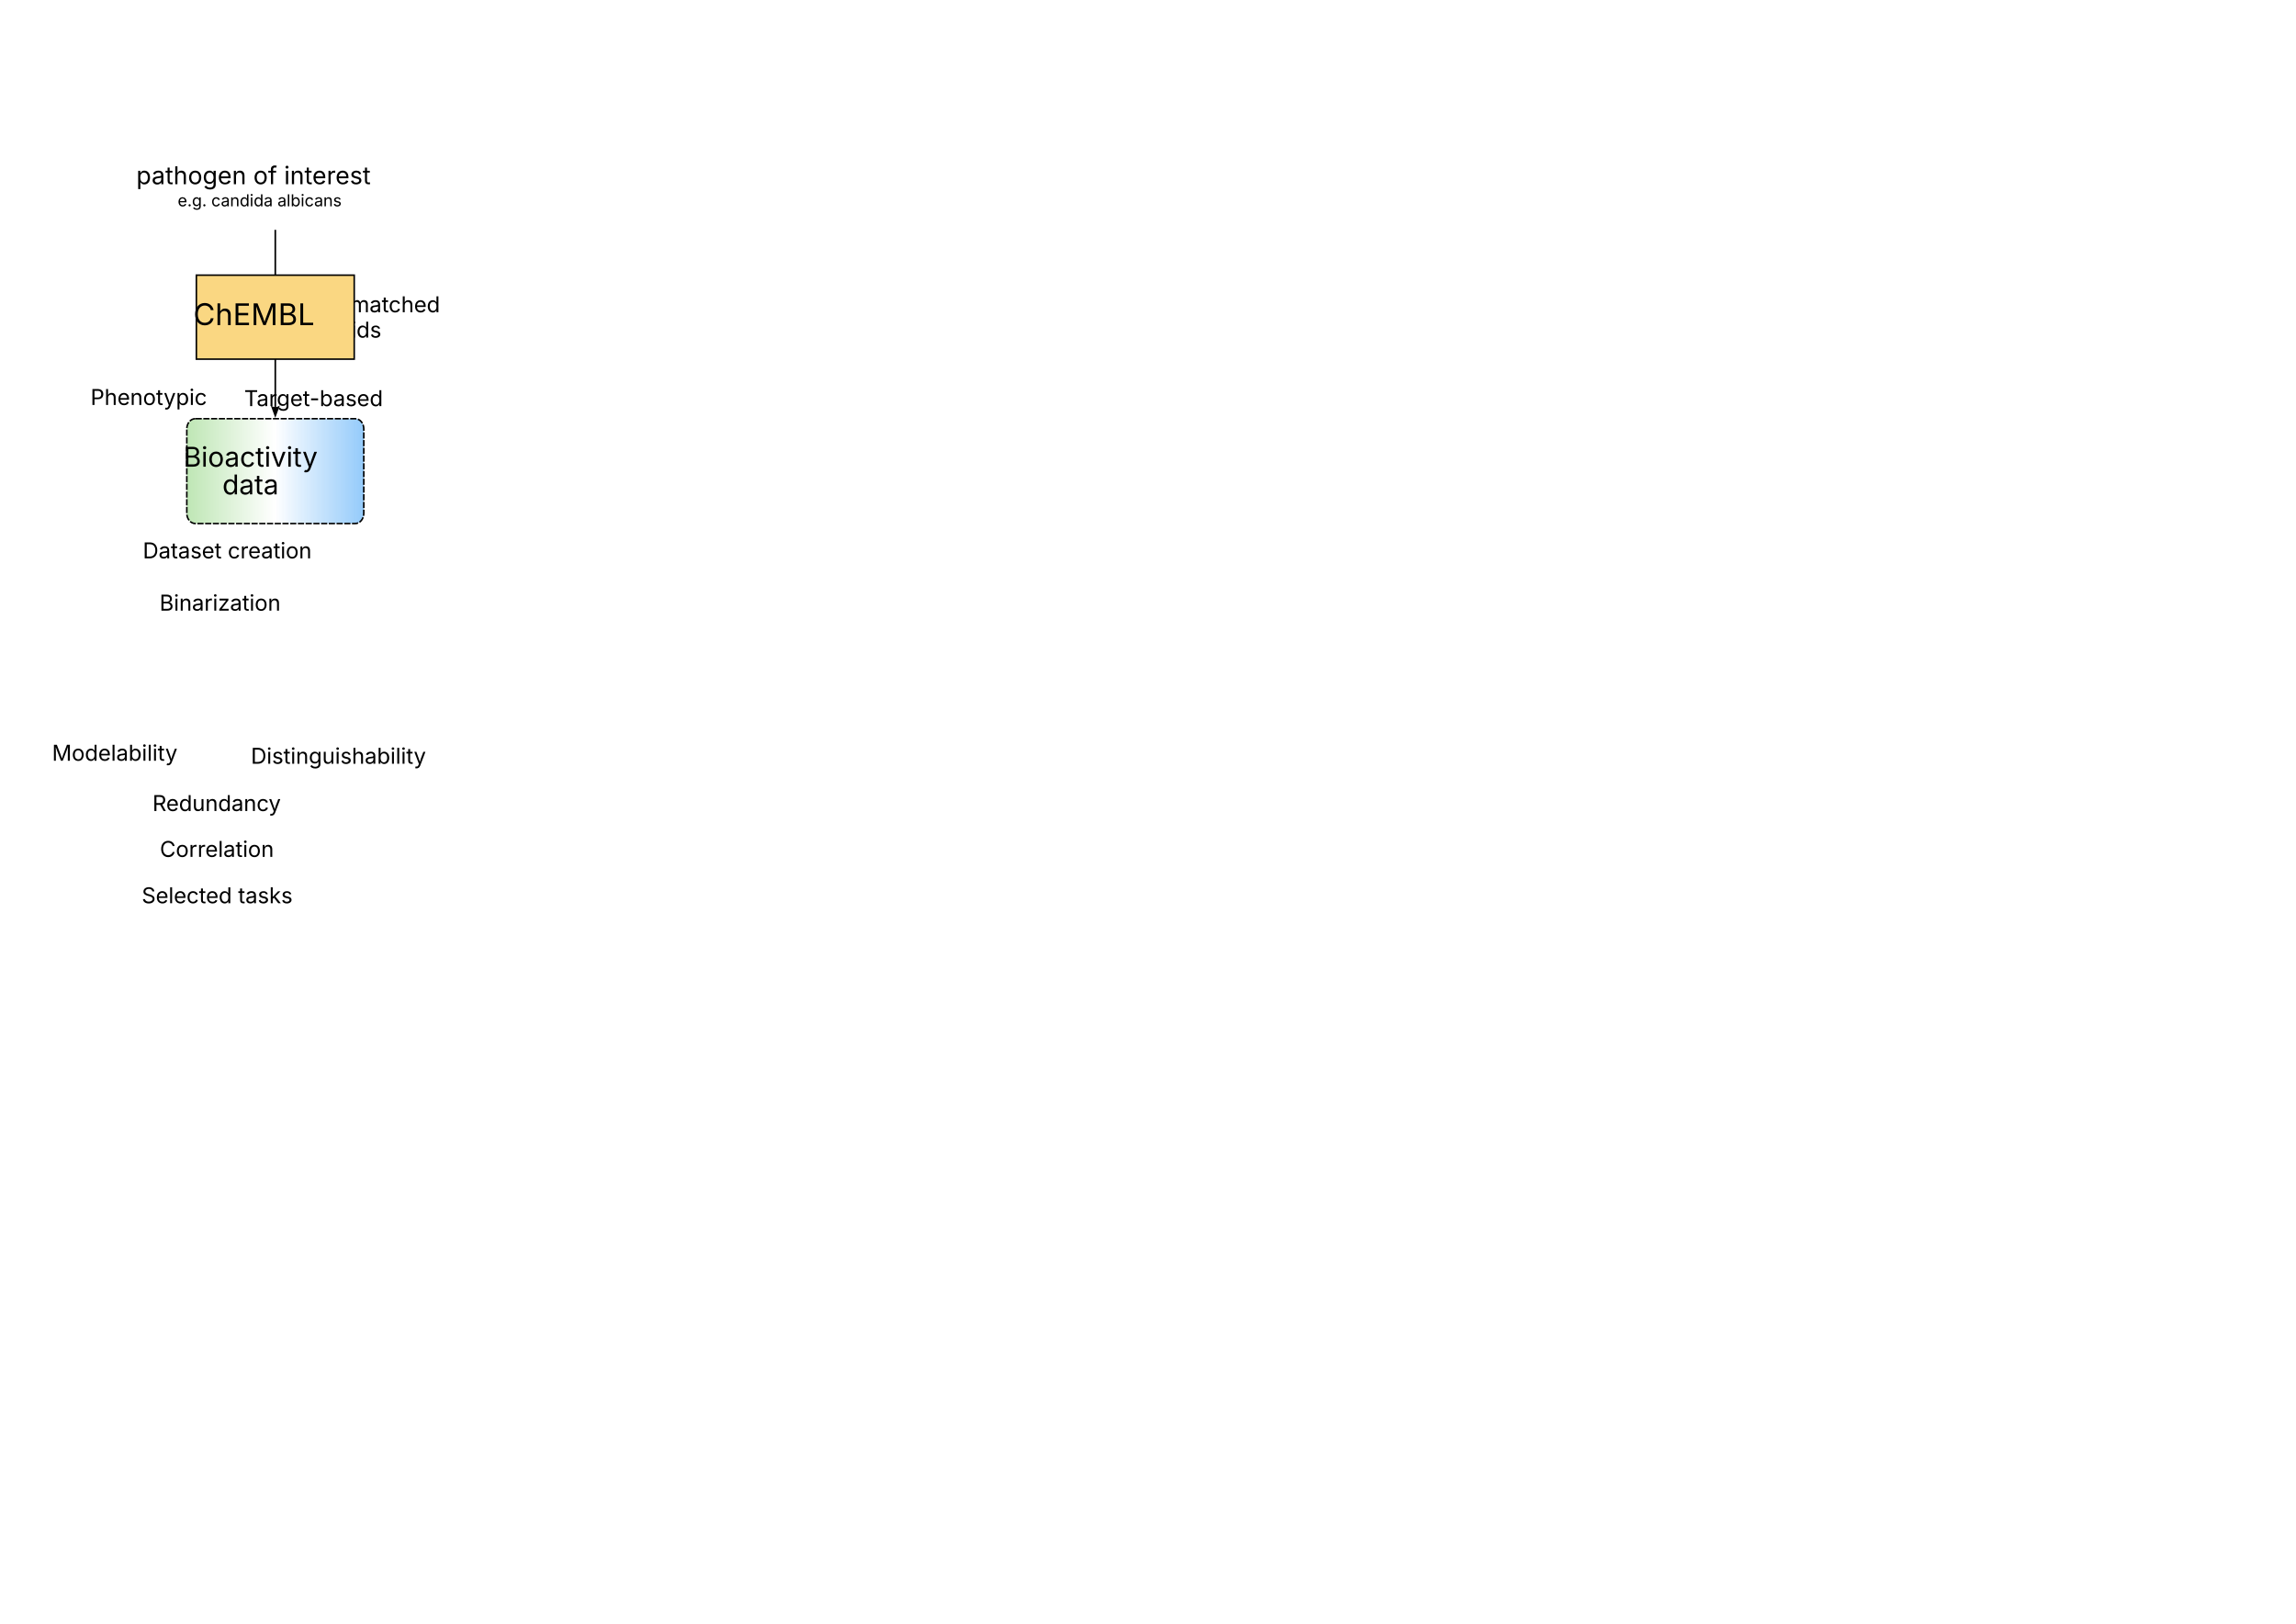
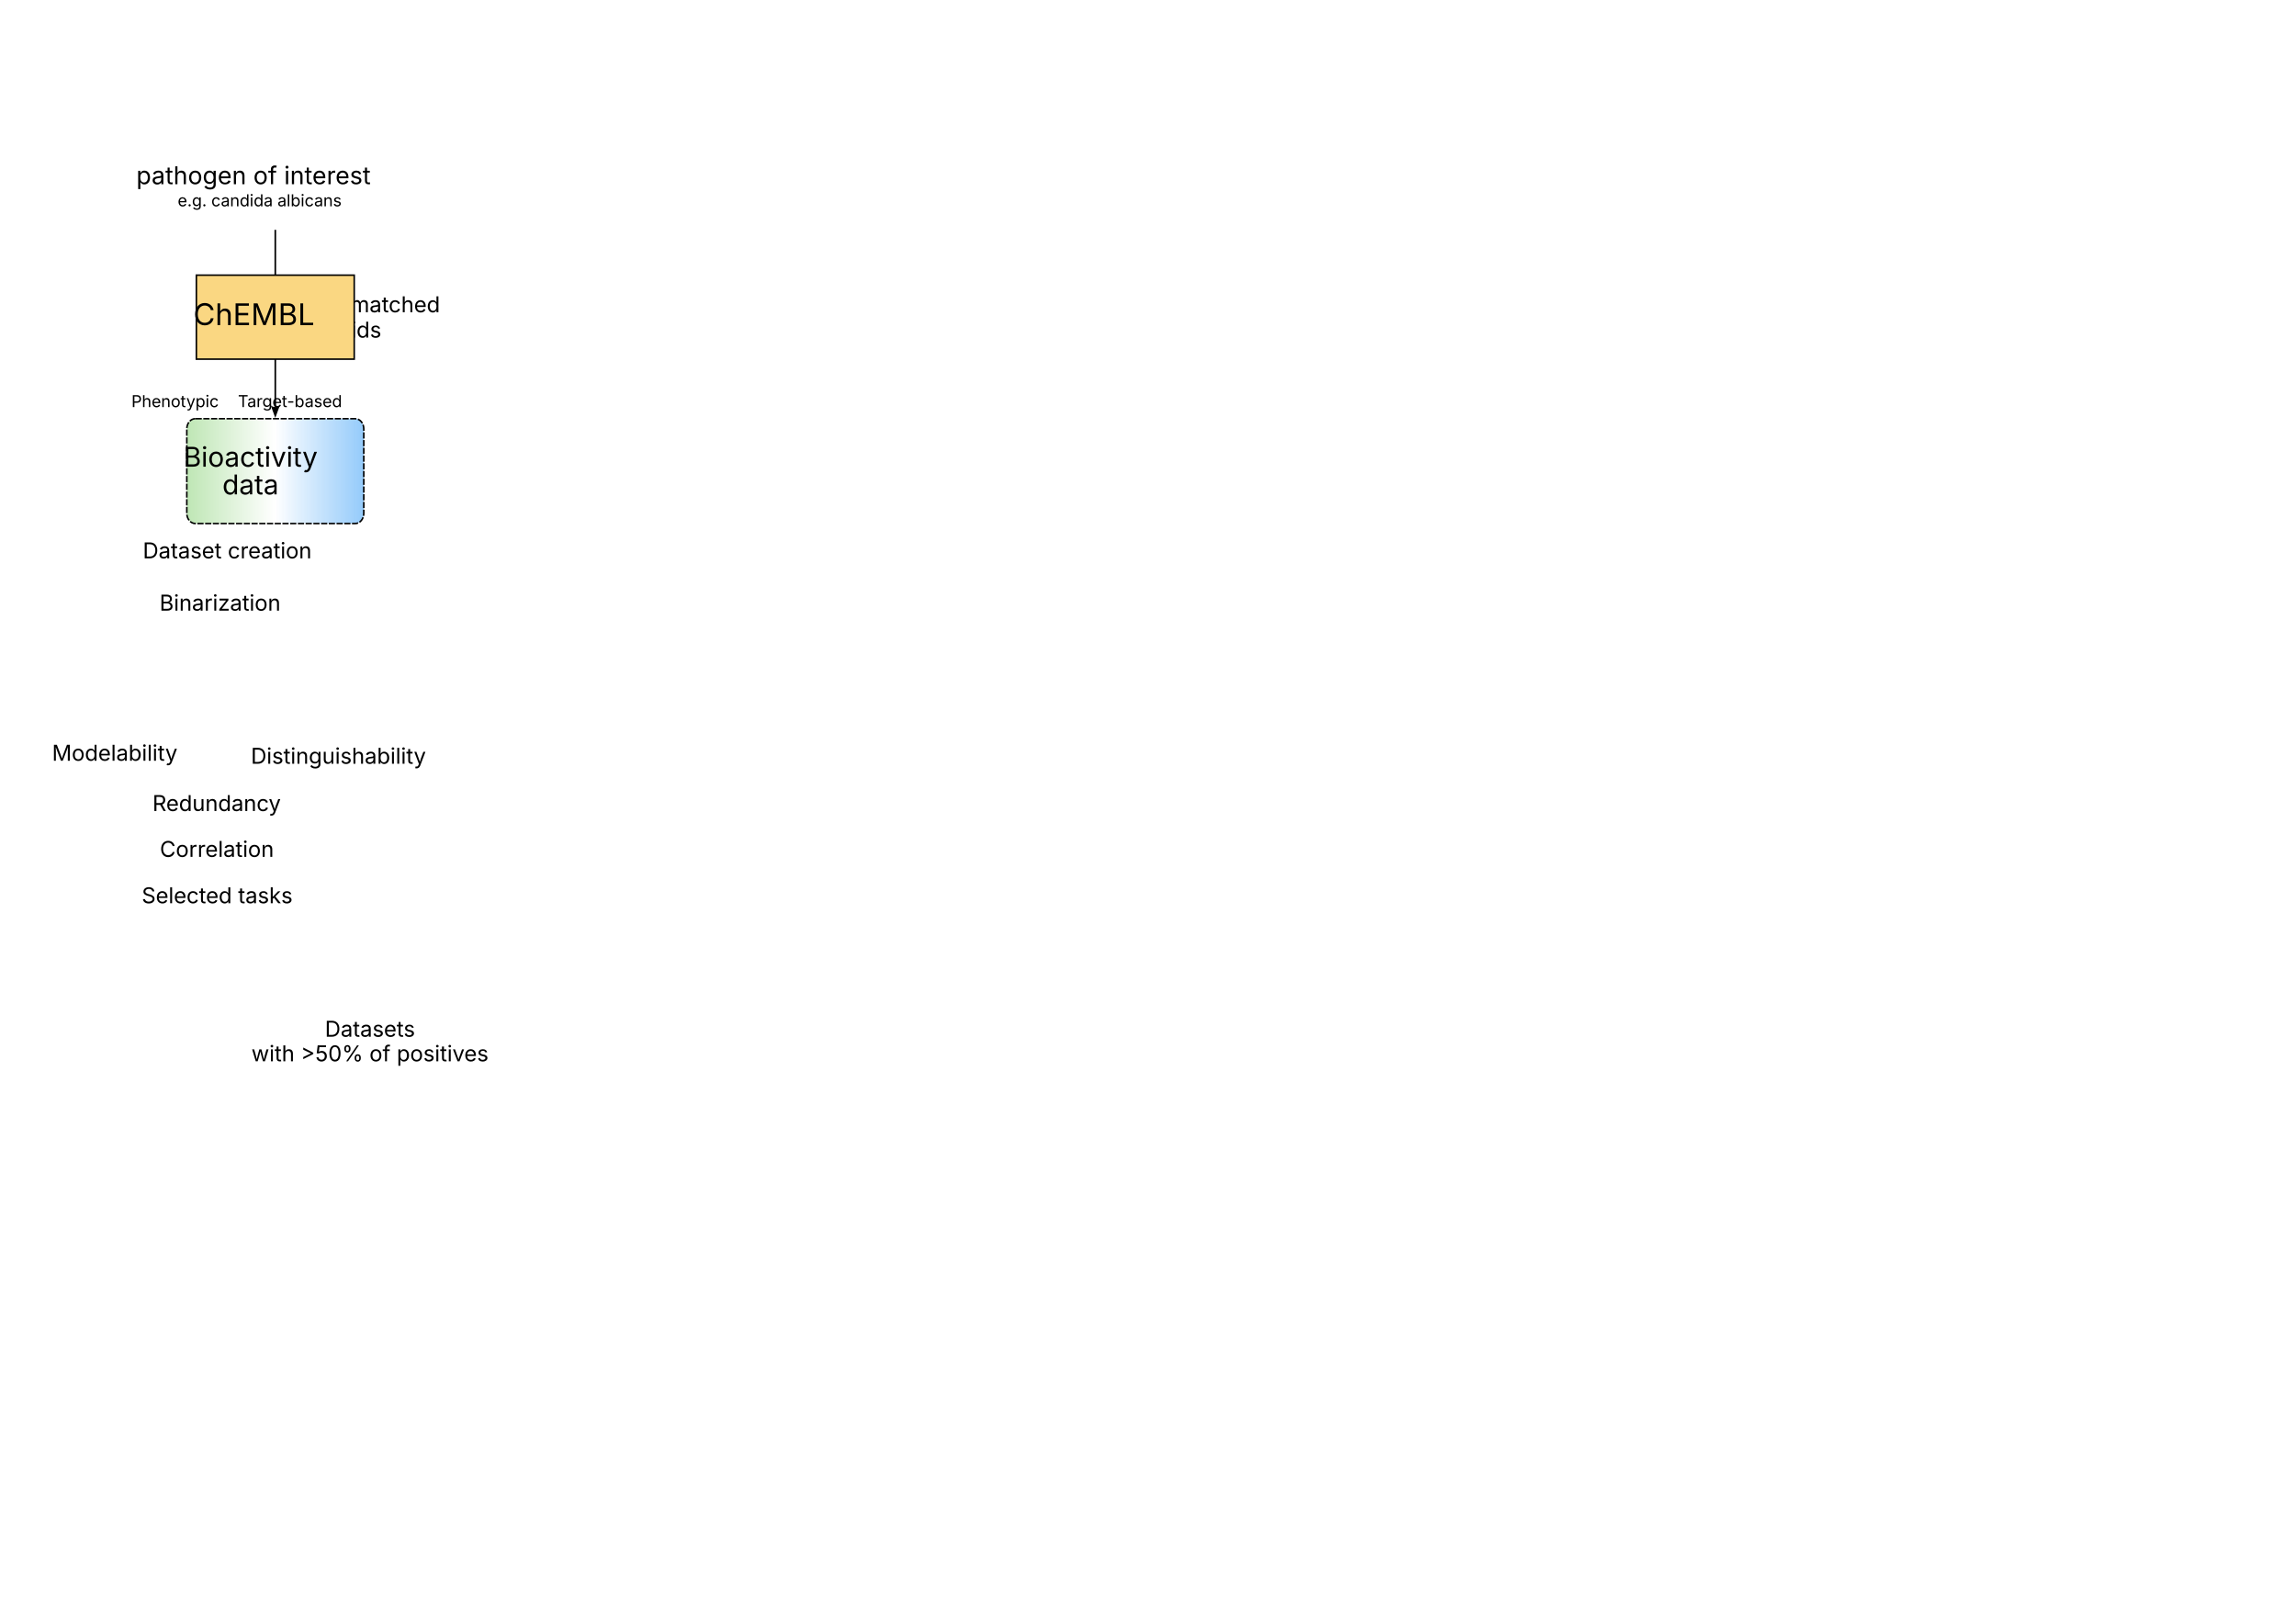
<svg xmlns="http://www.w3.org/2000/svg" xmlns:xlink="http://www.w3.org/1999/xlink" width="297mm" height="210mm" viewBox="0 0 297 210" version="1.1" id="svg5">
  <defs id="defs2">
    <linearGradient id="linearGradient1238">
      <stop style="stop-color:#bee6b4;stop-opacity:1;" offset="0" id="stop1234" />
      <stop style="stop-color:#ffffff;stop-opacity:1;" offset="0.498" id="stop1236" />
      <stop style="stop-color:#8dc7fa;stop-opacity:0.941;" offset="1" id="stop1650" />
    </linearGradient>
    <marker style="overflow:visible" id="Arrow2" refX="0" refY="0" orient="auto-start-reverse" markerWidth="7.7" markerHeight="5.6" viewBox="0 0 7.7 5.6" preserveAspectRatio="xMidYMid">
      <path transform="scale(0.7)" d="M -2,-4 9,0 -2,4 c 2,-2.33 2,-5.66 0,-8 z" style="fill:context-stroke;fill-rule:evenodd;stroke:none" id="arrow2L" />
    </marker>
    <rect x="341.293" y="86.302" width="12.308" height="22.808" id="rect2690" />
    <linearGradient xlink:href="#linearGradient1238" id="linearGradient1240" x1="22.118" y1="61.154" x2="45.211" y2="61.154" gradientUnits="userSpaceOnUse" />
  </defs>
  <g id="layer1">
    <path style="fill:#fad782;fill-opacity:1;stroke:#000000;stroke-width:0.211;stroke-dasharray:none;stroke-opacity:1;marker-end:url(#Arrow2)" d="M 35.611,29.725 V 52.723" id="path5959" />
    <text xml:space="preserve" style="font-size:3.175px;line-height:0.9;fill:#000000;stroke-width:0.265" x="35.566" y="23.823" id="text113">
      <tspan id="tspan111" style="font-style:normal;font-variant:normal;font-weight:normal;font-stretch:normal;font-family:Inter;-inkscape-font-specification:Inter;text-align:center;text-anchor:middle;stroke-width:0.265" x="35.566" y="23.823">pathogen of interest</tspan>
      <tspan style="font-style:normal;font-variant:normal;font-weight:normal;font-stretch:normal;font-size:2.117px;font-family:Inter;-inkscape-font-specification:Inter;text-align:center;text-anchor:middle;stroke-width:0.265" x="35.566" y="26.68" id="tspan273">e.g. candida albicans</tspan>
    </text>
    <g id="g5957" transform="translate(-3.754034,0.3761837)">
      <text xml:space="preserve" style="font-size:3.175px;line-height:1;fill:#000000;stroke-width:0.265" x="67.823" y="40.012" id="text113-55">
        <tspan style="font-style:normal;font-variant:normal;font-weight:normal;font-stretch:normal;font-size:2.822px;font-family:Inter;-inkscape-font-specification:Inter;text-align:end;text-anchor:end;stroke-width:0.265" x="67.823" y="40.012" id="tspan2811">xN matched</tspan>
        <tspan style="font-style:normal;font-variant:normal;font-weight:normal;font-stretch:normal;font-size:2.822px;font-family:Inter;-inkscape-font-specification:Inter;text-align:end;text-anchor:end;stroke-width:0.265" x="67.823" y="43.187" id="tspan5906" />
      </text>
      <text xml:space="preserve" style="font-size:3.175px;line-height:1;fill:#000000;stroke-width:0.265" x="60.225" y="43.291" id="text113-55-4">
        <tspan style="font-style:normal;font-variant:normal;font-weight:normal;font-stretch:normal;font-size:2.822px;font-family:Inter;-inkscape-font-specification:Inter;text-align:end;text-anchor:end;stroke-width:0.265" x="60.225" y="43.291" id="tspan2811-5">taxids</tspan>
        <tspan style="font-style:normal;font-variant:normal;font-weight:normal;font-stretch:normal;font-size:2.822px;font-family:Inter;-inkscape-font-specification:Inter;text-align:end;text-anchor:end;stroke-width:0.265" x="60.225" y="46.466" id="tspan5906-2" />
      </text>
    </g>
-     <text xml:space="preserve" style="font-size:3.175px;line-height:1;fill:#000000;stroke-width:0.265" x="32.33" y="52.38" id="text113-55-0">
-       <tspan style="font-style:normal;font-variant:normal;font-weight:normal;font-stretch:normal;font-size:2.822px;font-family:Inter;-inkscape-font-specification:Inter;text-align:end;text-anchor:end;stroke-width:0.265" x="32.33" y="52.38" id="tspan2811-6">Phenotypic</tspan>
-       <tspan style="font-style:normal;font-variant:normal;font-weight:normal;font-stretch:normal;font-size:2.822px;font-family:Inter;-inkscape-font-specification:Inter;text-align:end;text-anchor:end;stroke-width:0.265" x="32.33" y="55.555" id="tspan5906-26" />
+     <text xml:space="preserve" style="font-size:3.175px;line-height:1;fill:#000000;stroke-width:0.265" x="33.854" y="52.653" id="text113-55-0">
+       <tspan style="font-style:normal;font-variant:normal;font-weight:normal;font-stretch:normal;font-size:2.117px;font-family:Inter;-inkscape-font-specification:Inter;text-align:end;text-anchor:end;stroke-width:0.265" x="33.854" y="52.653" id="tspan2811-6">Phenotypic</tspan>
+       <tspan style="font-style:normal;font-variant:normal;font-weight:normal;font-stretch:normal;font-size:2.822px;font-family:Inter;-inkscape-font-specification:Inter;text-align:end;text-anchor:end;stroke-width:0.265" x="33.854" y="55.828" id="tspan5906-26" />
    </text>
-     <text xml:space="preserve" style="font-size:3.175px;line-height:1;fill:#000000;stroke-width:0.265" x="55.097" y="52.528" id="text113-55-4-1">
-       <tspan style="font-style:normal;font-variant:normal;font-weight:normal;font-stretch:normal;font-size:2.822px;font-family:Inter;-inkscape-font-specification:Inter;text-align:end;text-anchor:end;stroke-width:0.265" x="55.097" y="52.528" id="tspan2811-5-8">Target-based</tspan>
-       <tspan style="font-style:normal;font-variant:normal;font-weight:normal;font-stretch:normal;font-size:2.822px;font-family:Inter;-inkscape-font-specification:Inter;text-align:end;text-anchor:end;stroke-width:0.265" x="55.097" y="55.703" id="tspan5906-2-7" />
+     <text xml:space="preserve" style="font-size:3.175px;line-height:1;fill:#000000;stroke-width:0.265" x="49.8" y="52.647" id="text113-55-4-1">
+       <tspan style="font-style:normal;font-variant:normal;font-weight:normal;font-stretch:normal;font-size:2.117px;font-family:Inter;-inkscape-font-specification:Inter;text-align:end;text-anchor:end;stroke-width:0.265" x="49.8" y="52.647" id="tspan2811-5-8">Target-based</tspan>
+       <tspan style="font-style:normal;font-variant:normal;font-weight:normal;font-stretch:normal;font-size:2.822px;font-family:Inter;-inkscape-font-specification:Inter;text-align:end;text-anchor:end;stroke-width:0.265" x="49.8" y="55.822" id="tspan5906-2-7" />
    </text>
    <text xml:space="preserve" style="font-size:3.175px;line-height:1;fill:#000000;stroke-width:0.265" x="41.857" y="78.975" id="text113-55-4-1-2">
      <tspan style="font-style:normal;font-variant:normal;font-weight:normal;font-stretch:normal;font-size:2.822px;font-family:Inter;-inkscape-font-specification:Inter;text-align:end;text-anchor:end;stroke-width:0.265" x="41.857" y="78.975" id="tspan2811-5-8-3">Binarization</tspan>
      <tspan style="font-style:normal;font-variant:normal;font-weight:normal;font-stretch:normal;font-size:2.822px;font-family:Inter;-inkscape-font-specification:Inter;text-align:end;text-anchor:end;stroke-width:0.265" x="41.857" y="82.15" id="tspan5906-2-7-7" />
+     </text>
+     <text xml:space="preserve" style="font-size:3.175px;line-height:1;fill:#000000;stroke-width:0.265" x="50.632" y="134.085" id="text113-55-4-1-2-36">
+       <tspan style="font-style:normal;font-variant:normal;font-weight:normal;font-stretch:normal;font-size:2.822px;font-family:Inter;-inkscape-font-specification:Inter;text-align:center;text-anchor:middle;stroke-width:0.265" x="50.632" y="134.085" id="tspan2811-5-8-3-7">Datasets</tspan>
+       <tspan style="font-style:normal;font-variant:normal;font-weight:normal;font-stretch:normal;font-size:2.822px;font-family:Inter;-inkscape-font-specification:Inter;text-align:center;text-anchor:middle;stroke-width:0.265" x="50.632" y="137.26" id="tspan490">with &gt;50% of positives</tspan>
+       <tspan style="font-style:normal;font-variant:normal;font-weight:normal;font-stretch:normal;font-size:2.822px;font-family:Inter;-inkscape-font-specification:Inter;text-align:center;text-anchor:middle;stroke-width:0.265" x="50.632" y="140.435" id="tspan5906-2-7-7-5" />
    </text>
    <text xml:space="preserve" style="font-size:3.175px;line-height:1;fill:#000000;stroke-width:0.265" x="45.874" y="72.213" id="text113-55-4-1-2-3">
      <tspan style="font-style:normal;font-variant:normal;font-weight:normal;font-stretch:normal;font-size:2.822px;font-family:Inter;-inkscape-font-specification:Inter;text-align:end;text-anchor:end;stroke-width:0.265" x="45.874" y="72.213" id="tspan2811-5-8-3-6">Dataset creation</tspan>
      <tspan style="font-style:normal;font-variant:normal;font-weight:normal;font-stretch:normal;font-size:2.822px;font-family:Inter;-inkscape-font-specification:Inter;text-align:end;text-anchor:end;stroke-width:0.265" x="45.874" y="75.388" id="tspan5906-2-7-7-7" />
    </text>
    <text xml:space="preserve" style="font-size:3.175px;line-height:1;fill:#000000;stroke-width:0.265" x="43.402" y="116.821" id="text113-55-4-1-2-5">
      <tspan style="font-style:normal;font-variant:normal;font-weight:normal;font-stretch:normal;font-size:2.822px;font-family:Inter;-inkscape-font-specification:Inter;text-align:end;text-anchor:end;stroke-width:0.265" x="43.402" y="116.821" id="tspan2811-5-8-3-9">Selected tasks</tspan>
      <tspan style="font-style:normal;font-variant:normal;font-weight:normal;font-stretch:normal;font-size:2.822px;font-family:Inter;-inkscape-font-specification:Inter;text-align:end;text-anchor:end;stroke-width:0.265" x="43.402" y="119.996" id="tspan5906-2-7-7-2" />
    </text>
    <text xml:space="preserve" style="font-size:3.175px;line-height:1;fill:#000000;stroke-width:0.265" x="28.51" y="98.388" id="text113-55-4-1-2-5-2">
      <tspan style="font-style:normal;font-variant:normal;font-weight:normal;font-stretch:normal;font-size:2.822px;font-family:Inter;-inkscape-font-specification:Inter;text-align:end;text-anchor:end;stroke-width:0.265" x="28.51" y="98.388" id="tspan2811-5-8-3-9-8">Modelability</tspan>
      <tspan style="font-style:normal;font-variant:normal;font-weight:normal;font-stretch:normal;font-size:2.822px;font-family:Inter;-inkscape-font-specification:Inter;text-align:end;text-anchor:end;stroke-width:0.265" x="28.51" y="101.563" id="tspan5906-2-7-7-2-9" />
    </text>
    <text xml:space="preserve" style="font-size:3.175px;line-height:1;fill:#000000;stroke-width:0.265" x="60.659" y="98.781" id="text113-55-4-1-2-5-2-7">
      <tspan style="font-style:normal;font-variant:normal;font-weight:normal;font-stretch:normal;font-size:2.822px;font-family:Inter;-inkscape-font-specification:Inter;text-align:end;text-anchor:end;stroke-width:0.265" x="60.659" y="98.781" id="tspan2811-5-8-3-9-8-3">Distinguishability</tspan>
      <tspan style="font-style:normal;font-variant:normal;font-weight:normal;font-stretch:normal;font-size:2.822px;font-family:Inter;-inkscape-font-specification:Inter;text-align:end;text-anchor:end;stroke-width:0.265" x="60.659" y="101.956" id="tspan5906-2-7-7-2-9-6" />
    </text>
    <text xml:space="preserve" style="font-size:3.175px;line-height:1;fill:#000000;stroke-width:0.265" x="41.887" y="104.895" id="text113-55-4-1-2-5-2-7-3">
      <tspan style="font-style:normal;font-variant:normal;font-weight:normal;font-stretch:normal;font-size:2.822px;font-family:Inter;-inkscape-font-specification:Inter;text-align:end;text-anchor:end;stroke-width:0.265" x="41.887" y="104.895" id="tspan2811-5-8-3-9-8-3-5">Redundancy</tspan>
      <tspan style="font-style:normal;font-variant:normal;font-weight:normal;font-stretch:normal;font-size:2.822px;font-family:Inter;-inkscape-font-specification:Inter;text-align:end;text-anchor:end;stroke-width:0.265" x="41.887" y="108.07" id="tspan5906-2-7-7-2-9-6-6" />
    </text>
    <text xml:space="preserve" style="font-size:3.175px;line-height:1;fill:#000000;stroke-width:0.265" x="40.989" y="110.828" id="text113-55-4-1-2-5-2-7-3-3">
      <tspan style="font-style:normal;font-variant:normal;font-weight:normal;font-stretch:normal;font-size:2.822px;font-family:Inter;-inkscape-font-specification:Inter;text-align:end;text-anchor:end;stroke-width:0.265" x="40.989" y="110.828" id="tspan2811-5-8-3-9-8-3-5-6">Correlation</tspan>
      <tspan style="font-style:normal;font-variant:normal;font-weight:normal;font-stretch:normal;font-size:2.822px;font-family:Inter;-inkscape-font-specification:Inter;text-align:end;text-anchor:end;stroke-width:0.265" x="40.989" y="114.002" id="tspan5906-2-7-7-2-9-6-6-7" />
    </text>
    <text xml:space="preserve" style="font-size:3.175px;line-height:1;fill:#000000;stroke-width:0.265" x="243.732" y="31.175" id="text113-3">
      <tspan style="font-style:normal;font-variant:normal;font-weight:normal;font-stretch:normal;font-size:2.822px;font-family:Inter;-inkscape-font-specification:Inter;text-align:end;text-anchor:end;stroke-width:0.265" x="243.732" y="31.175" id="tspan2624" />
    </text>
    <rect style="fill:#fad782;fill-opacity:1;stroke:#000000;stroke-width:0.2;stroke-dasharray:none;stroke-opacity:1" id="rect321" width="20.421" height="10.864" x="25.4" y="35.586" />
    <text xml:space="preserve" style="font-style:normal;font-variant:normal;font-weight:normal;font-stretch:normal;font-size:3.881px;font-family:Inter;-inkscape-font-specification:Inter;text-align:center;text-anchor:middle;fill:#000000;stroke-width:0.265" x="35.583" y="42.044" id="text325">
      <tspan id="tspan323" style="font-size:3.881px;stroke-width:0.265" x="35.583" y="42.044">ChEMBL</tspan>
    </text>
    <text xml:space="preserve" style="font-size:3.175px;line-height:1;fill:#000000;stroke-width:0.265;stroke-dasharray:none" x="62.642" y="14.03" id="text113-5">
      <tspan style="font-style:normal;font-variant:normal;font-weight:normal;font-stretch:normal;font-size:2.822px;font-family:Inter;-inkscape-font-specification:Inter;text-align:center;writing-mode:lr-tb;text-anchor:middle;stroke-width:0.265;stroke-dasharray:none" x="62.642" y="14.03" id="tspan2754" />
    </text>
    <text xml:space="preserve" transform="scale(0.2645833)" id="text2688" style="font-style:normal;font-variant:normal;font-weight:normal;font-stretch:normal;font-size:14.667px;font-family:Inter;-inkscape-font-specification:Inter;text-align:center;writing-mode:lr-tb;white-space:pre;shape-inside:url(#rect2690);display:inline;fill:#fad782;fill-opacity:1;stroke:#000000;stroke-width:0.756;stroke-dasharray:none;stroke-opacity:1" />
    <g id="g2022" transform="translate(1.946152,-0.223523)" style="fill-opacity:1;fill:url(#linearGradient1240)">
      <path id="rect1885" style="fill:url(#linearGradient1240);fill-opacity:1;stroke:#000000;stroke-width:0.2;stroke-dasharray:0.8, 0.2;stroke-dashoffset:0;stroke-opacity:1" d="M 23.325 54.374 C 22.712 54.374 22.218 54.963 22.218 55.695 L 22.218 66.614 C 22.218 67.346 22.712 67.935 23.325 67.935 L 33.665 67.935 L 44.005 67.935 C 44.617 67.935 45.111 67.346 45.111 66.614 L 45.111 55.695 C 45.111 54.963 44.617 54.374 44.005 54.374 L 33.665 54.374 L 23.325 54.374 z " />
    </g>
    <g id="g5957-7" transform="translate(-23.13626,30.27968)" />
    <text xml:space="preserve" style="font-size:3.528px;line-height:1;fill:#000000;stroke-width:0.265" x="35.499" y="60.356" id="text113-55-4-1-2-3-3">
      <tspan style="font-style:normal;font-variant:normal;font-weight:normal;font-stretch:normal;font-size:3.528px;font-family:Inter;-inkscape-font-specification:Inter;text-align:center;text-anchor:middle;fill:#000000;stroke-width:0.265" x="35.499" y="60.356" id="tspan2811-5-8-3-6-6">Bioactivity</tspan>
      <tspan style="font-style:normal;font-variant:normal;font-weight:normal;font-stretch:normal;font-size:3.528px;font-family:Inter;-inkscape-font-specification:Inter;text-align:center;text-anchor:middle;fill:#000000;stroke-width:0.265" x="35.499" y="63.939" id="tspan547">data</tspan>
      <tspan style="font-style:normal;font-variant:normal;font-weight:normal;font-stretch:normal;font-size:3.528px;font-family:Inter;-inkscape-font-specification:Inter;text-align:center;text-anchor:middle;fill:#000000;stroke-width:0.265" x="35.499" y="67.467" id="tspan5906-2-7-7-7-7" />
    </text>
  </g>
</svg>
